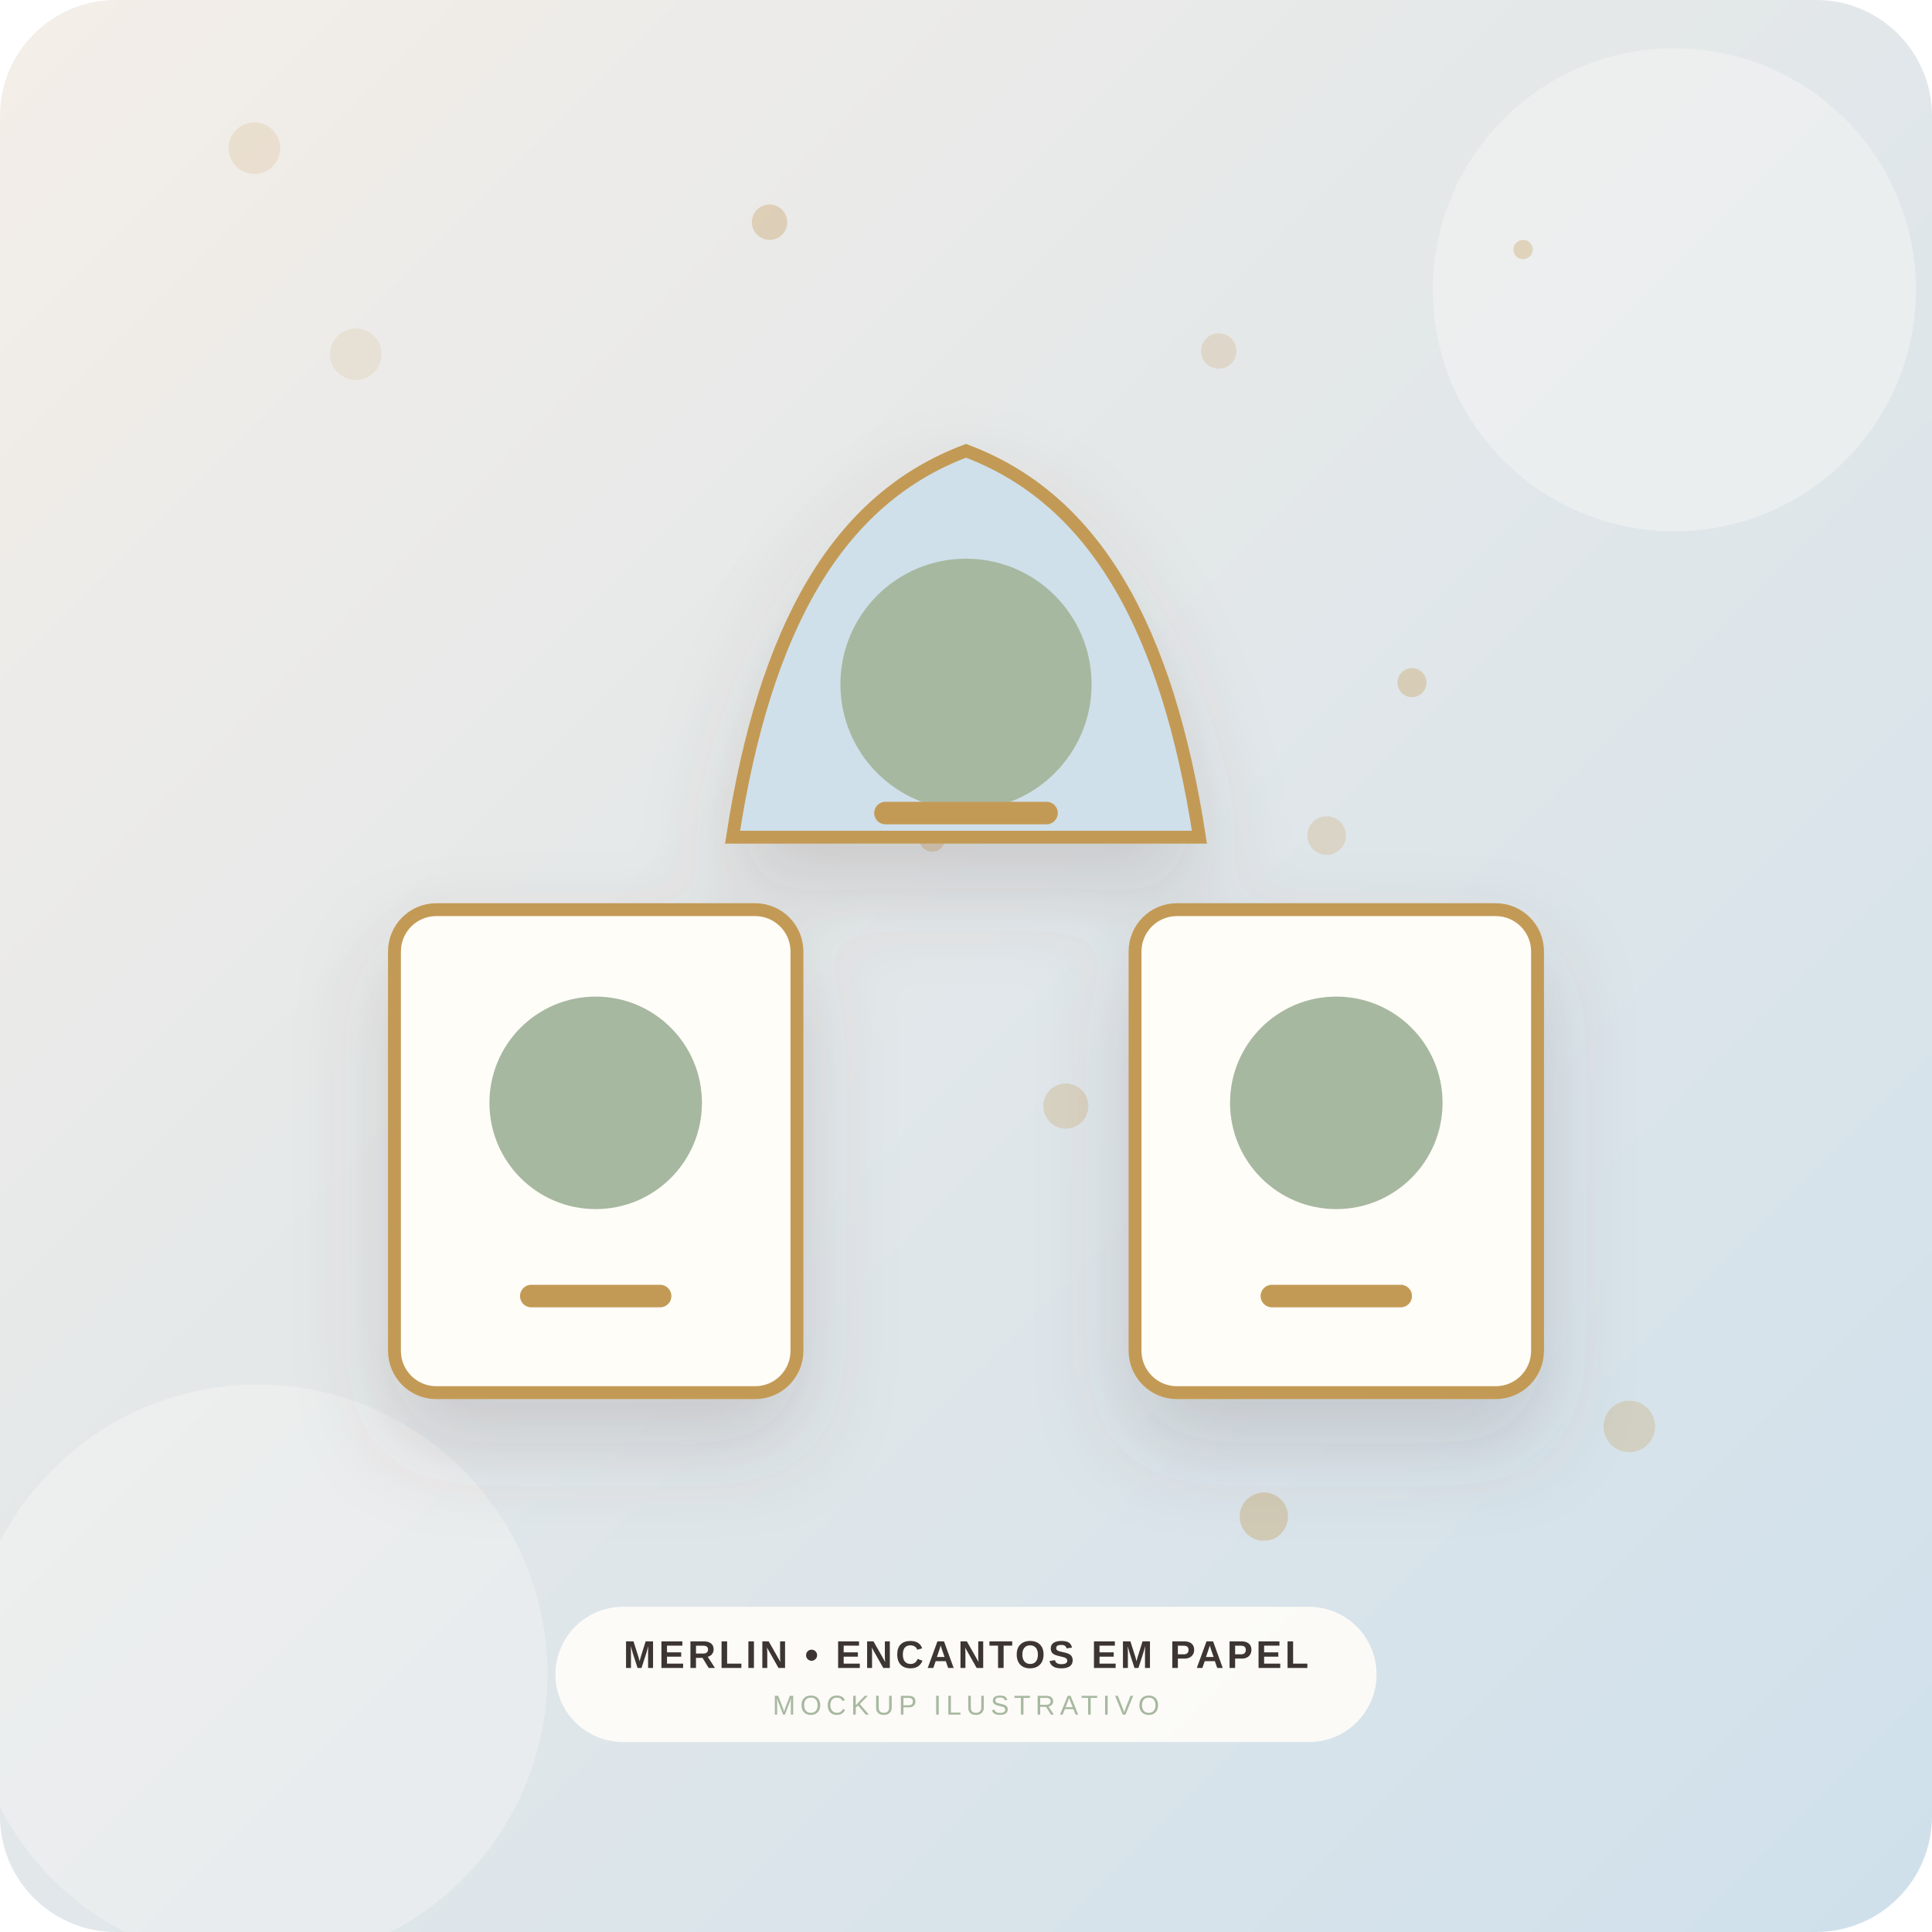
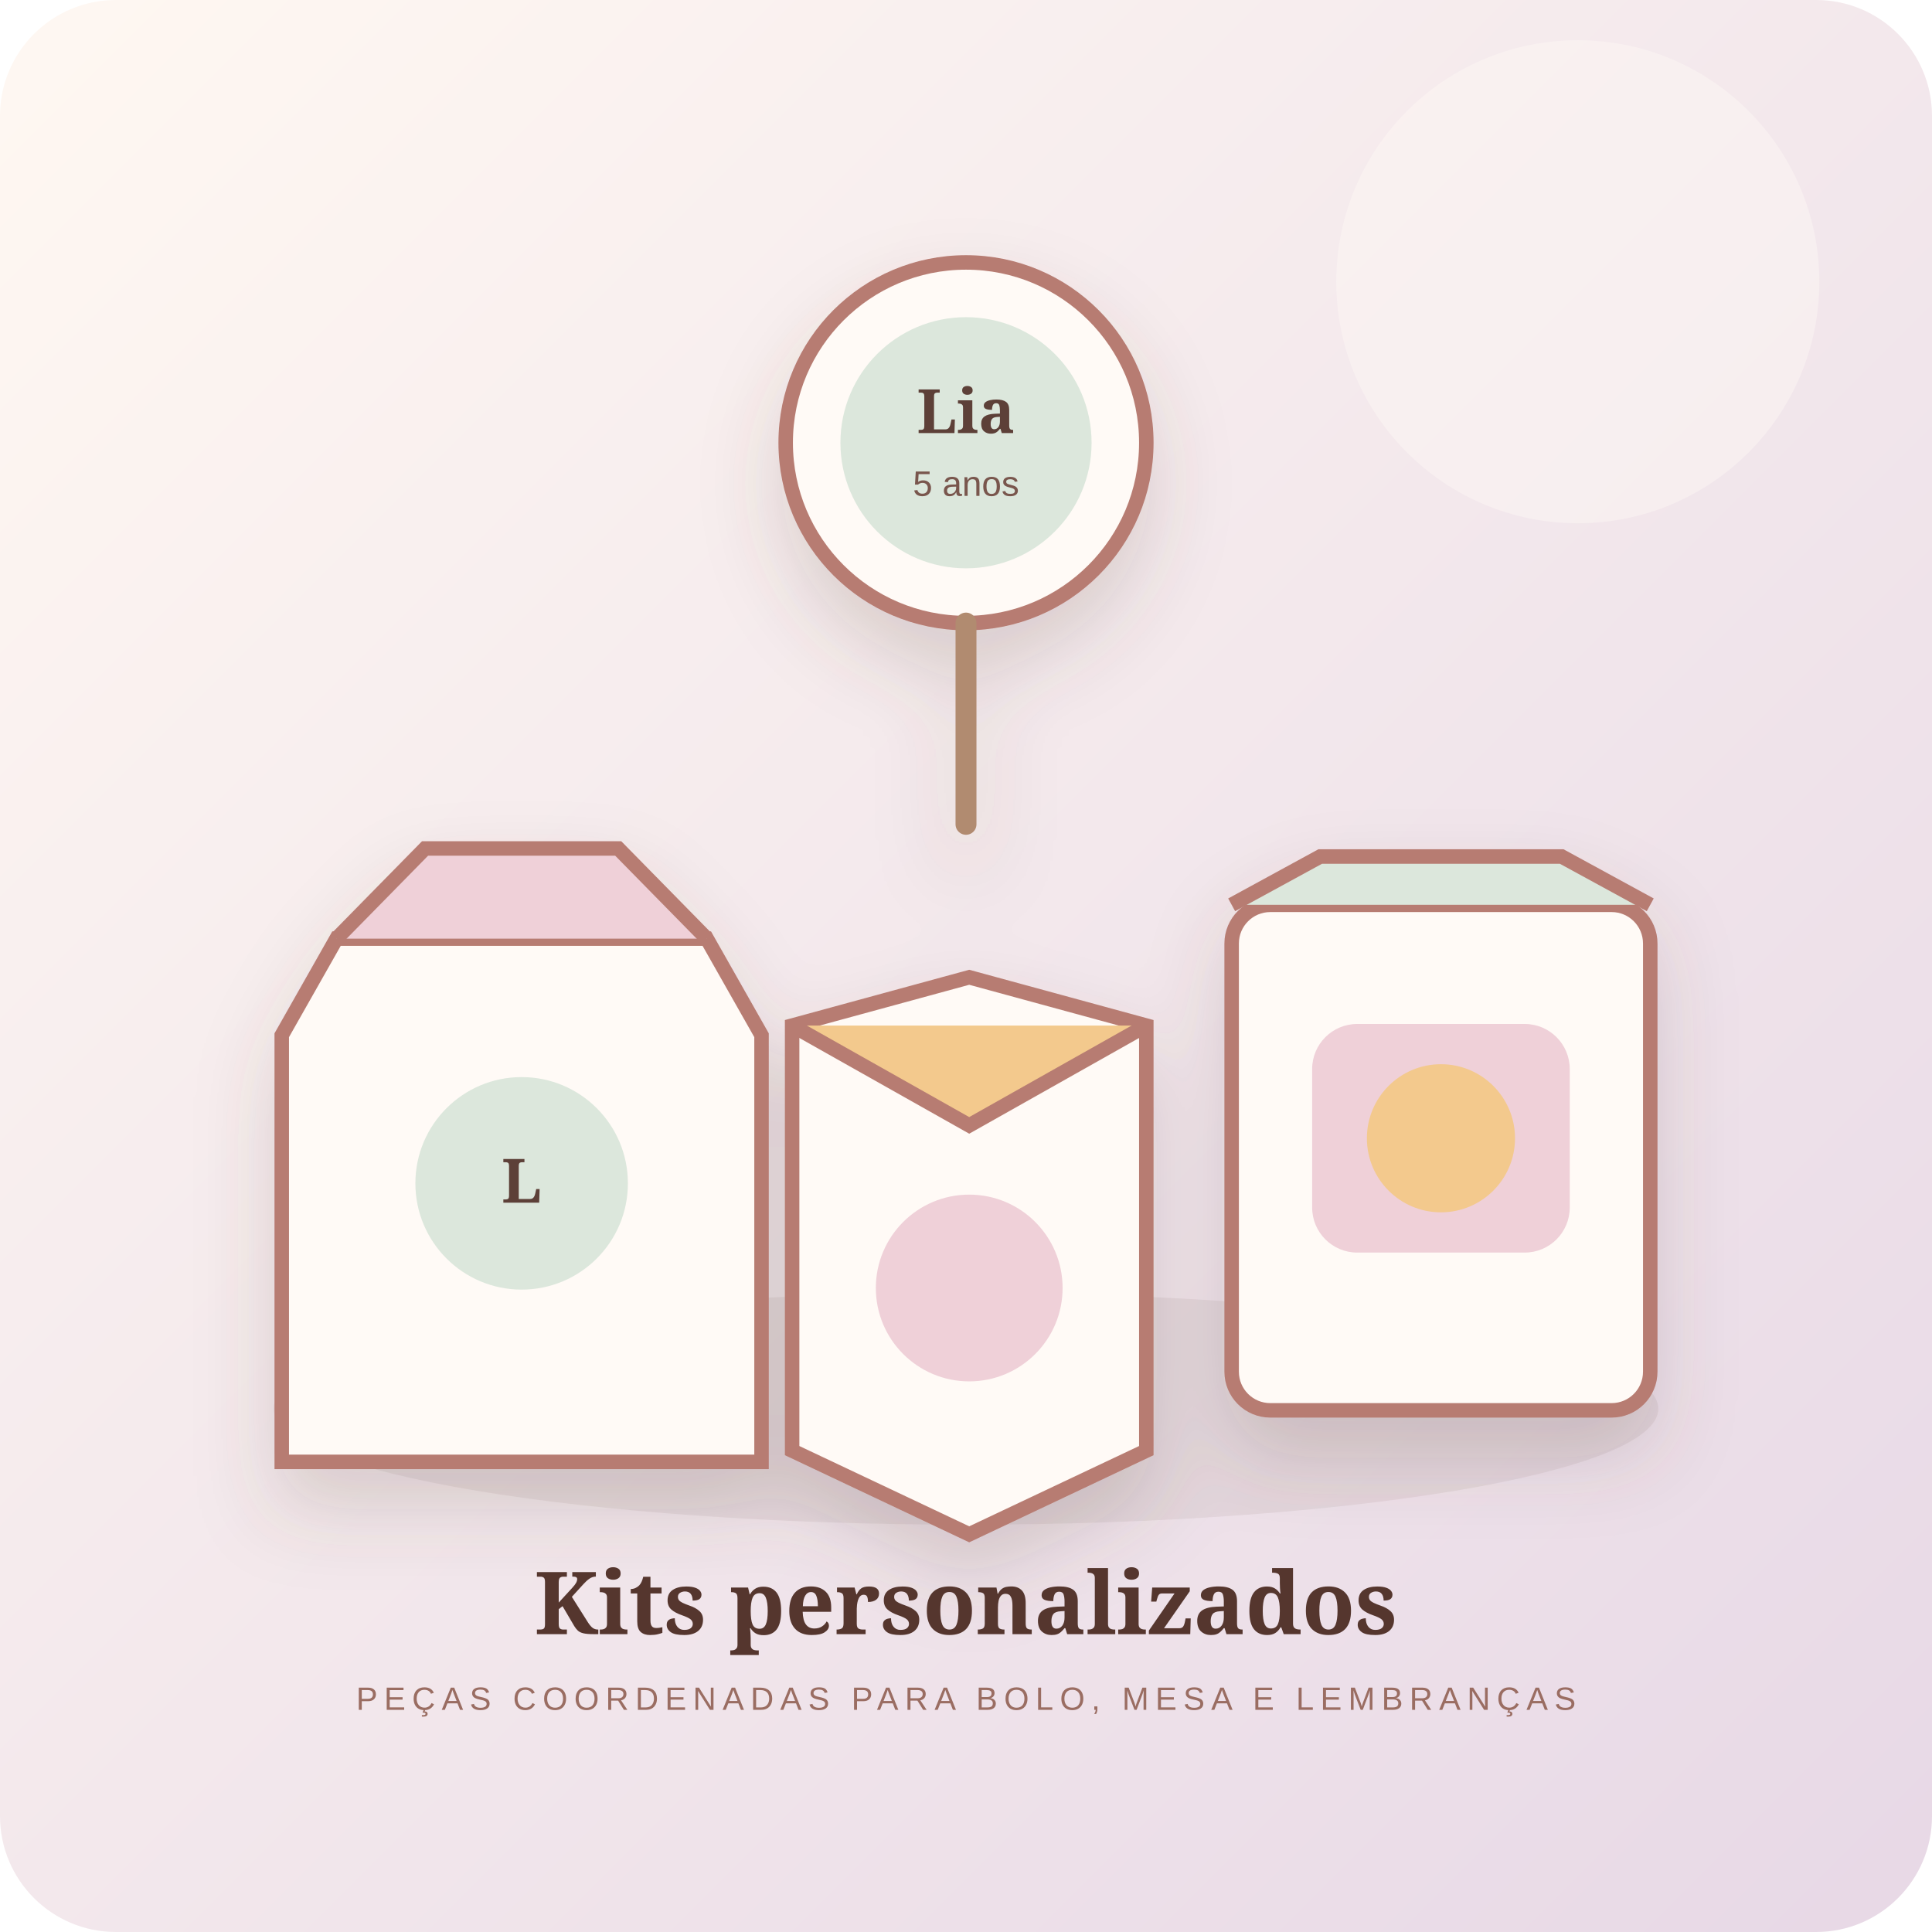
<svg xmlns="http://www.w3.org/2000/svg" viewBox="0 0 1200 1200" role="img" aria-label="Kits personalizados">
  <defs>
-     <linearGradient id="bg" x1="0" y1="0" x2="1" y2="1">
-       <stop stop-color="#f4eee8" />
-       <stop offset="1" stop-color="#cfe0eb" />
+     <linearGradient id="bg" x1="0" x2="1" y2="1">
+       <stop stop-color="#fff8f2" />
+       <stop offset="1" stop-color="#e7d8e6" />
    </linearGradient>
-     <filter id="shadow" x="-30%" y="-30%" width="160%" height="160%">
-       <feDropShadow dx="0" dy="28" stdDeviation="28" flood-color="#604b43" flood-opacity=".18" />
+     <filter id="s" x="-30%" y="-30%" width="160%" height="170%">
+       <feDropShadow dx="0" dy="25" stdDeviation="24" flood-color="#5b4741" flood-opacity=".18" />
    </filter>
  </defs>
  <rect width="1200" height="1200" rx="72" fill="url(#bg)" />
-   <circle cx="1040" cy="180" r="150" fill="#fffdf8" opacity=".35" />
-   <circle cx="160" cy="1040" r="180" fill="#fffdf8" opacity=".3" />
-   <circle cx="579" cy="521" r="8" fill="#c39a55" opacity="0.34" />
-   <circle cx="478" cy="138" r="11" fill="#c39a55" opacity="0.34" />
-   <circle cx="757" cy="218" r="11" fill="#c39a55" opacity="0.22" />
-   <circle cx="824" cy="519" r="12" fill="#c39a55" opacity="0.24" />
-   <circle cx="408" cy="708" r="6" fill="#c39a55" opacity="0.27" />
-   <circle cx="221" cy="220" r="16" fill="#c39a55" opacity="0.14" />
-   <circle cx="662" cy="687" r="14" fill="#c39a55" opacity="0.27" />
-   <circle cx="853" cy="826" r="6" fill="#c39a55" opacity="0.27" />
-   <circle cx="785" cy="752" r="8" fill="#c39a55" opacity="0.16" />
-   <circle cx="877" cy="424" r="9" fill="#c39a55" opacity="0.34" />
-   <circle cx="785" cy="942" r="15" fill="#c39a55" opacity="0.36" />
-   <circle cx="158" cy="92" r="16" fill="#c39a55" opacity="0.17" />
-   <circle cx="1012" cy="886" r="16" fill="#c39a55" opacity="0.27" />
-   <circle cx="946" cy="155" r="6" fill="#c39a55" opacity="0.33" />
-   <g filter="url(#shadow)">
-     <rect x="245" y="565" width="250" height="300" rx="26" fill="#fffdf8" stroke="#c39a55" stroke-width="8" />
-     <rect x="705" y="565" width="250" height="300" rx="26" fill="#fffdf8" stroke="#c39a55" stroke-width="8" />
-     <path d="M455 520 C475 390 520 310 600 280 C680 310 725 390 745 520 Z" fill="#cfe0eb" stroke="#c39a55" stroke-width="8" />
-     <circle cx="370" cy="685" r="66" fill="#a7b8a0" />
-     <circle cx="830" cy="685" r="66" fill="#a7b8a0" />
-     <circle cx="600" cy="425" r="78" fill="#a7b8a0" />
-     <path d="M330 805 h80 M790 805 h80 M550 505 h100" stroke="#c39a55" stroke-width="14" stroke-linecap="round" />
+   <circle cx="980" cy="175" r="150" fill="#fffaf6" opacity=".4" />
+   <ellipse cx="600" cy="875" rx="430" ry="72" fill="#70554c" opacity=".09" />
+   <g filter="url(#s)">
+     <g transform="translate(455 150)">
+       <circle cx="145" cy="125" r="112" fill="#fffaf6" stroke="#b77c72" stroke-width="9" />
+       <circle cx="145" cy="125" r="78" fill="#dce7dc" />
+       <text x="145" y="119" text-anchor="middle" fill="#5d4139" font-family="Georgia,serif" font-size="38" font-weight="700">Lia</text>
+       <text x="145" y="158" text-anchor="middle" fill="#79574e" font-family="Arial,sans-serif" font-size="22">5 anos</text>
+       <path d="M145 237v125" stroke="#b18b70" stroke-width="13" stroke-linecap="round" />
+     </g>
+     <g transform="translate(165 515)">
+       <path d="M44 68h230l34 60v265H10V128Z" fill="#fffaf6" stroke="#b77c72" stroke-width="9" />
+       <path d="M44 68l55-56h120l55 56" fill="#efd0d8" stroke="#b77c72" stroke-width="9" />
+       <circle cx="159" cy="220" r="66" fill="#dce7dc" />
+       <text x="159" y="232" text-anchor="middle" fill="#5d4139" font-family="Georgia,serif" font-size="38" font-weight="700">L</text>
+     </g>
+     <g transform="translate(480 595)">
+       <path d="M12 42l110-30 110 30v264l-110 52-110-52Z" fill="#fffaf6" stroke="#b77c72" stroke-width="9" />
+       <path d="M12 42l110 62 110-62" fill="#f3c98d" stroke="#b77c72" stroke-width="9" />
+       <circle cx="122" cy="205" r="58" fill="#efd0d8" />
+     </g>
+     <g transform="translate(765 520)">
+       <rect x="0" y="42" width="260" height="314" rx="24" fill="#fffaf6" stroke="#b77c72" stroke-width="9" />
+       <path d="M0 42l55-30h150l55 30" fill="#dce7dc" stroke="#b77c72" stroke-width="9" />
+       <rect x="50" y="116" width="160" height="142" rx="28" fill="#efd0d8" />
+       <circle cx="130" cy="187" r="46" fill="#f3c98d" />
+     </g>
  </g>
-   <g transform="translate(600 1040)" text-anchor="middle">
-     <rect x="-255" y="-42" width="510" height="84" rx="42" fill="#fffdf8" opacity=".91" />
-     <text y="-4" fill="#3c3531" font-family="Arial,Helvetica,sans-serif" font-size="24" font-weight="700" letter-spacing="2">MERLIN • ENCANTOS EM PAPEL</text>
-     <text y="25" fill="#a7b8a0" font-family="Arial,Helvetica,sans-serif" font-size="17" letter-spacing="3">MOCKUP ILUSTRATIVO</text>
-   </g>
+   <text x="600" y="1015" text-anchor="middle" fill="#55362e" font-family="Georgia,serif" font-size="54" font-weight="700">Kits personalizados</text>
+   <text x="600" y="1062" text-anchor="middle" fill="#9a6d62" font-family="Arial,sans-serif" font-size="20" letter-spacing="4">PEÇAS COORDENADAS PARA BOLO, MESA E LEMBRANÇAS</text>
</svg>
